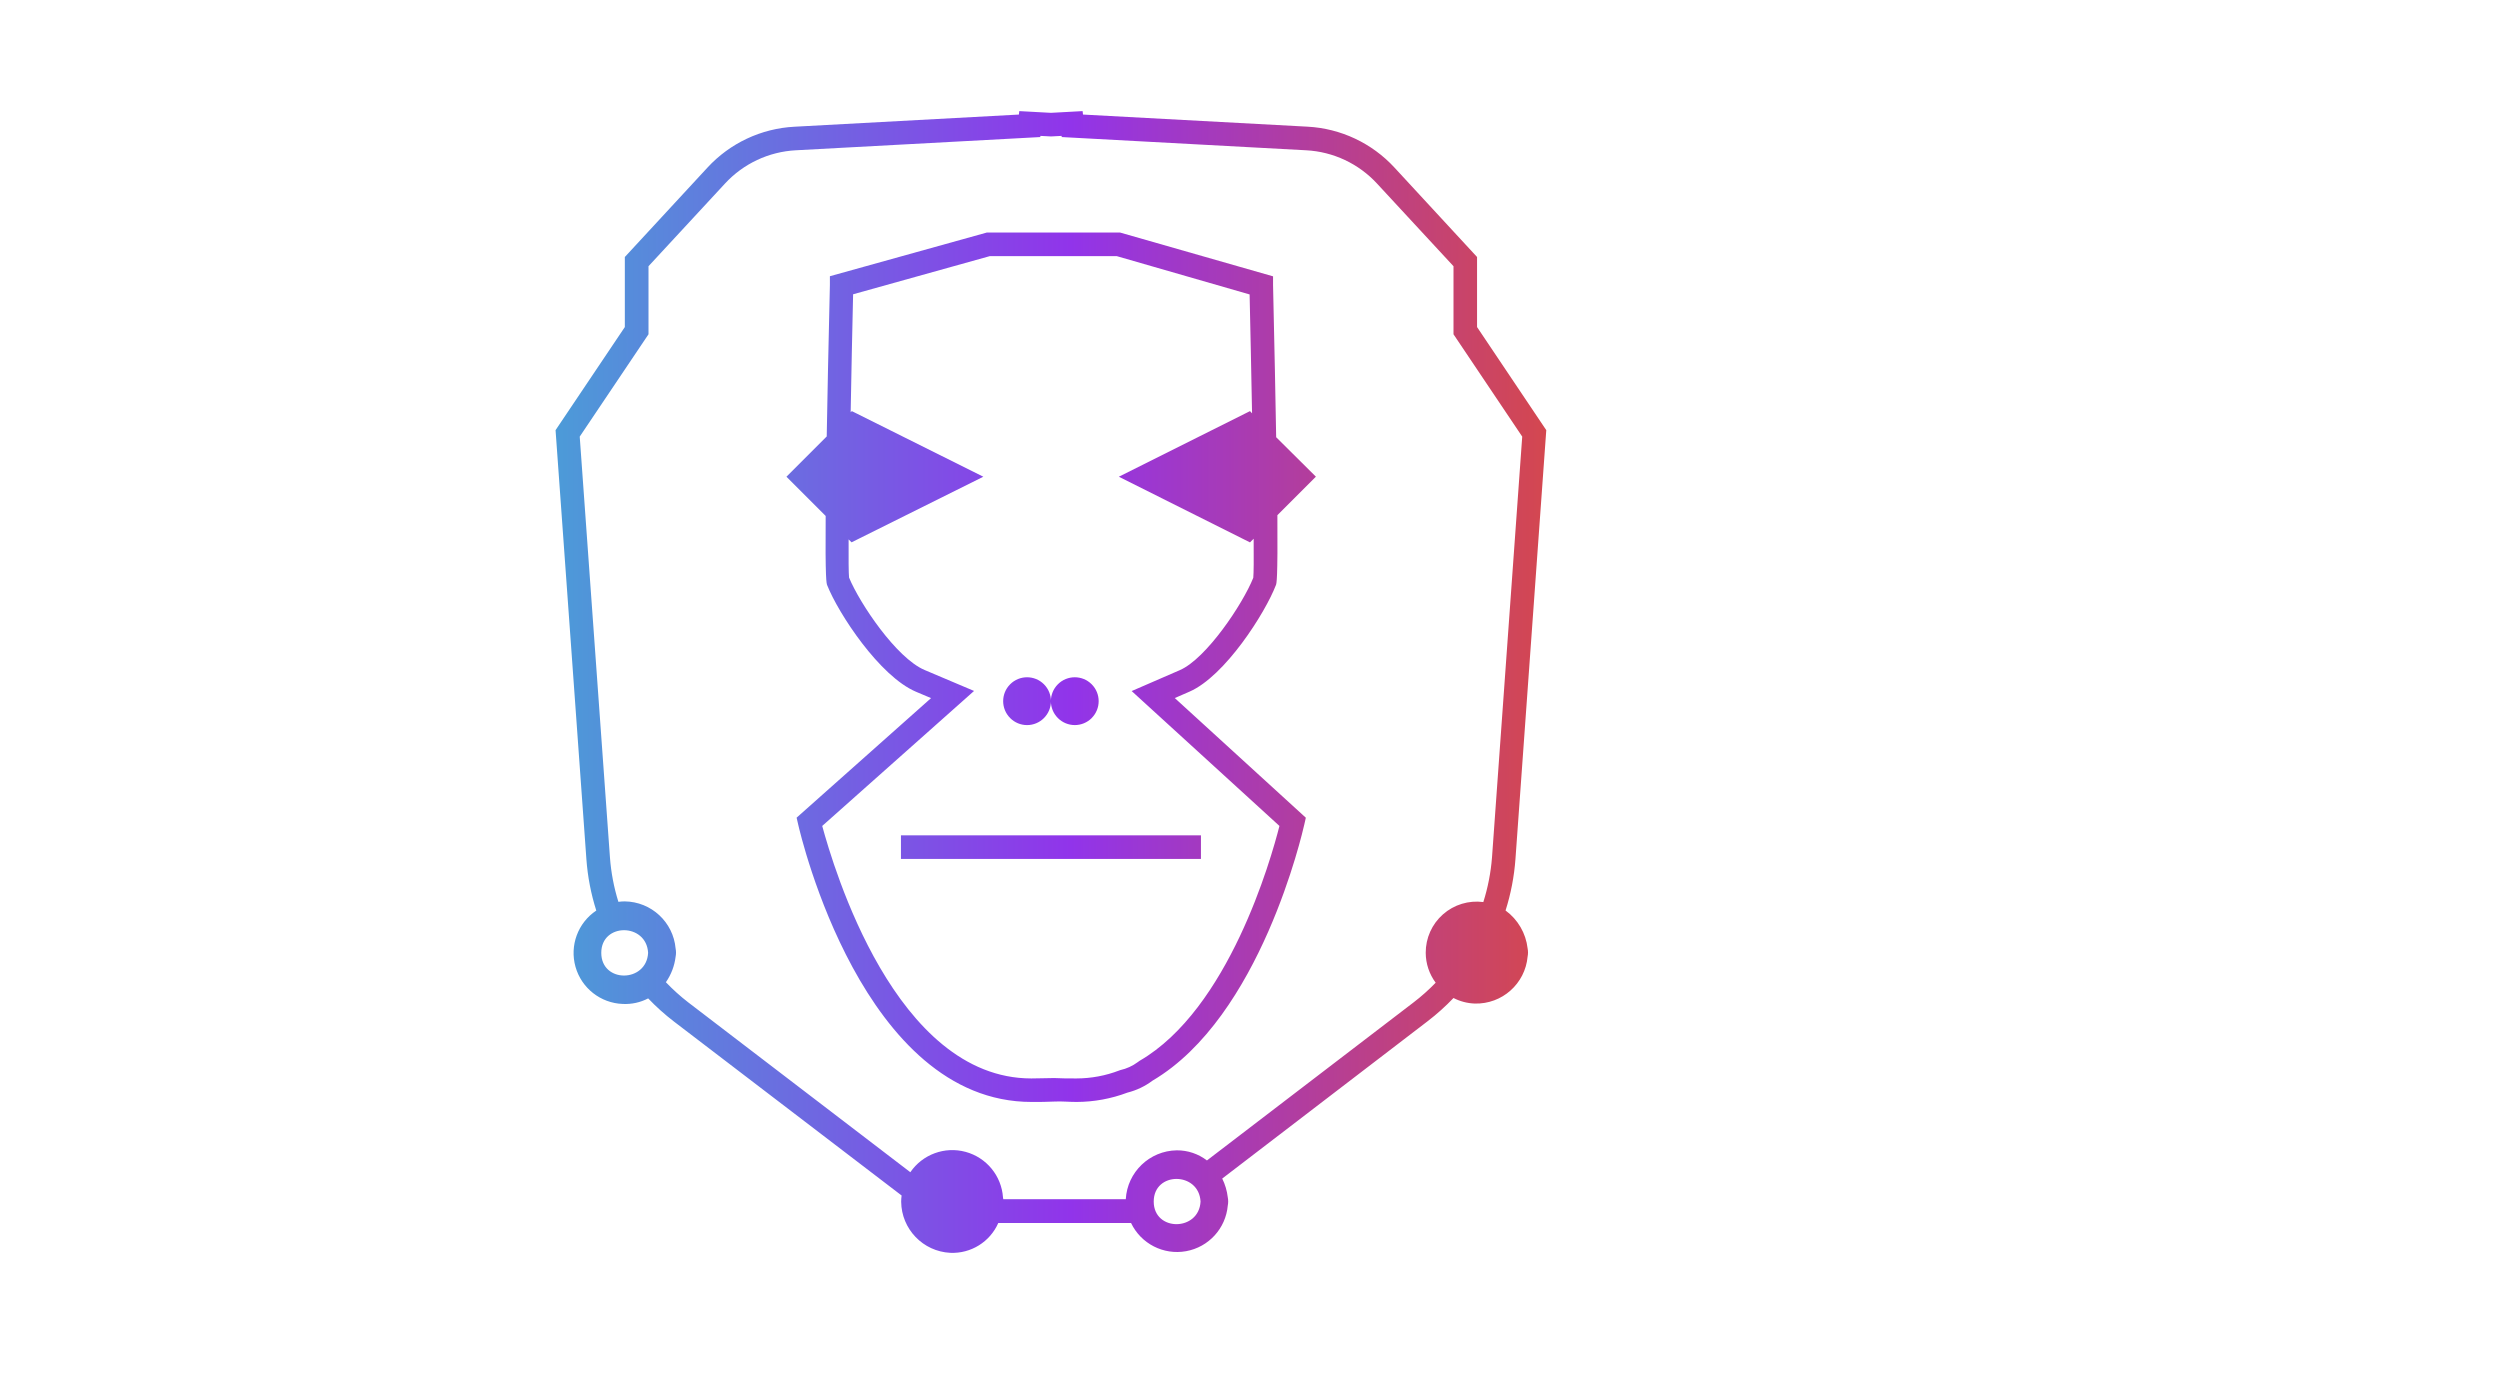
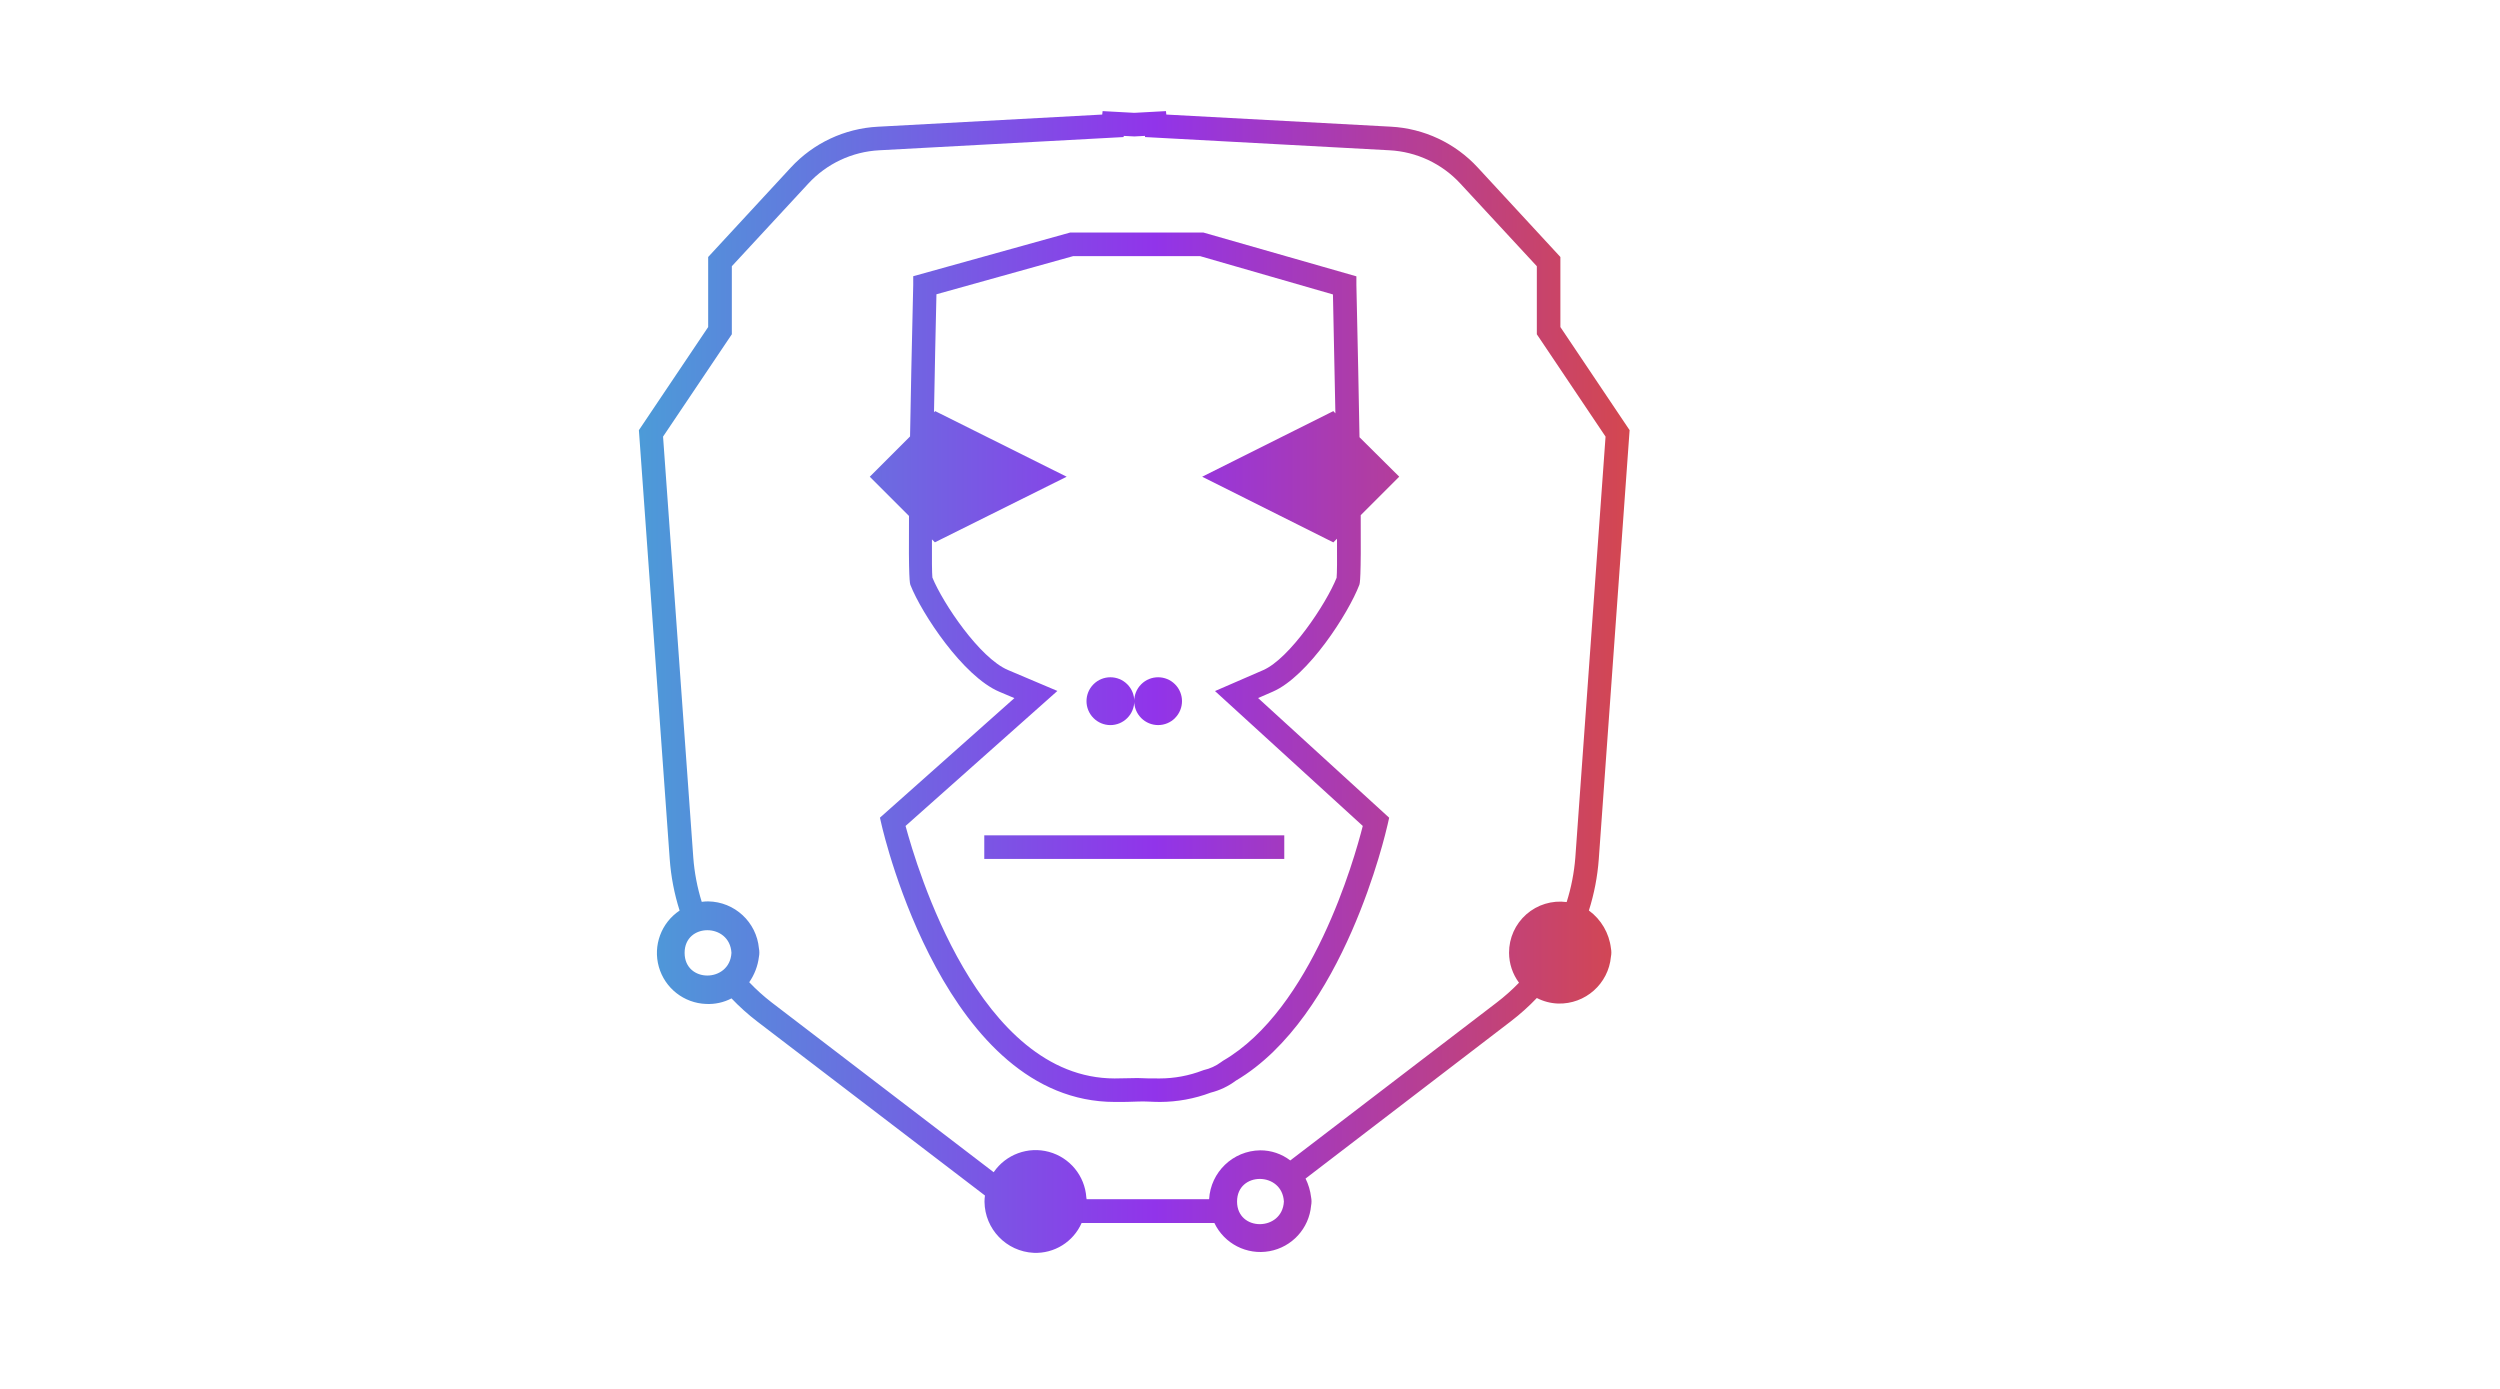
- <svg xmlns="http://www.w3.org/2000/svg" viewBox="-100 -20 450 250">
+ <svg xmlns="http://www.w3.org/2000/svg" viewBox="-115 -20 450 250">
  <defs>
    <style>.cls-1{fill:url(#linear-gradient);}</style>
    <linearGradient id="linear-gradient" y1="102.74" x2="178.35" y2="102.74" gradientUnits="userSpaceOnUse">
      <stop offset="0" stop-color="#4c9bd8" />
      <stop offset="0.52" stop-color="#9134ea" />
      <stop offset="1" stop-color="#d4474f" />
    </linearGradient>
  </defs>
  <g id="Layer_2" data-name="Layer 2">
    <g id="Layer_1-2" data-name="Layer 1">
      <path class="cls-1" d="M171,143.89a40.32,40.32,0,0,0,1.78-9.24l5.55-77.22L165.87,38.87V26.26L151,10.16a22.93,22.93,0,0,0-15.66-7.36L94.94.62,94.87,0l-5.7.31L83.47,0,83.4.62,43,2.81a22.93,22.93,0,0,0-15.66,7.36L12.47,26.26V38.87L0,57.43l5.55,77.22a40.11,40.11,0,0,0,1.78,9.25,9.18,9.18,0,0,0,4.76,16.81,8.92,8.92,0,0,0,4.58-1,40.08,40.08,0,0,0,4.62,4.15l41,31.33a8.87,8.87,0,0,0-.08,1.12,9.31,9.31,0,0,0,8.85,9.2,9,9,0,0,0,8.63-5.37h23.9A9.17,9.17,0,0,0,121,197a3.79,3.79,0,0,0,0-1.48,10.33,10.33,0,0,0-1-3.38l37-28.34a40.33,40.33,0,0,0,4.63-4.16,9,9,0,0,0,3.83,1,9.29,9.29,0,0,0,9.51-8.45,3.79,3.79,0,0,0,0-1.48A9.84,9.84,0,0,0,171,143.89ZM8.23,151.51c0-5.45,8.14-5.41,8.43,0C16.38,156.92,8.23,157,8.23,151.51Zm99.44,44.77c0-5.45,8.14-5.41,8.43,0C115.82,201.68,107.67,201.73,107.67,196.28ZM167,142.37a9.17,9.17,0,0,0-10.37,9.14,9.09,9.09,0,0,0,1.79,5.38,36,36,0,0,1-4,3.56l-37.17,28.43a8.83,8.83,0,0,0-5.42-1.82,9.33,9.33,0,0,0-9.19,8.8H80.59a2.39,2.39,0,0,0-.05-.32A9.15,9.15,0,0,0,63.86,191l-40-30.59a35.86,35.86,0,0,1-4-3.61,10.16,10.16,0,0,0,1.75-4.59,3.8,3.8,0,0,0,0-1.48,9.31,9.31,0,0,0-9.15-8.48,8.86,8.86,0,0,0-1.15.08,35.87,35.87,0,0,1-1.52-8L4.35,58.59,16.73,40.17V27.92L30.49,13.05a18.69,18.69,0,0,1,12.77-6l44-2.38,0-.21,1.92.1,1.92-.1,0,.21,44,2.38a18.69,18.69,0,0,1,12.77,6l13.76,14.87V40.17L174,58.59l-5.44,75.76A36.06,36.06,0,0,1,167,142.37ZM87.91,109.25a4.3,4.3,0,1,0-6.08,0A4.28,4.28,0,0,0,87.91,109.25Zm8.59,0a4.3,4.3,0,1,0-6.08,0A4.3,4.3,0,0,0,96.51,109.25ZM62.17,134.61h54v-4.25h-54ZM129.71,58.7c-.12-7.06-.3-16-.56-27.4l0-1.56-27.53-7.88h-24L49.38,29.72l0,1.58c-.27,11.31-.45,20.22-.57,27.26l-7.25,7.25,7.06,7.06c-.09,11.55.15,12.15.27,12.46,2,5.06,9.44,16.42,16,19.19l2.7,1.14-24.2,21.52.28,1.22c.46,2,11.68,49.95,42,49.95,1.47,0,2.83,0,4.12-.07s2.58.07,4,.07a26.1,26.1,0,0,0,9.15-1.68,12.66,12.66,0,0,0,4.51-2.15c19.46-11.46,27-44.72,27.33-46.13l.27-1.2-23.59-21.54,2.64-1.15c6.38-2.77,13.63-14.14,15.57-19.2.11-.28.34-.9.26-12.57l6.93-6.93ZM125.59,84c-1.89,4.73-8.46,14.56-13.23,16.63l-8.66,3.76,26.6,24.28c-1.52,6-9.15,33-25.18,42.28l-.32.23a8.38,8.38,0,0,1-3.15,1.44l-.17.06a21.58,21.58,0,0,1-7.73,1.44c-1.41,0-2.71,0-3.94-.07h-.13c-1.27,0-2.6.07-4.05.07C61.13,174.11,50,136,48,128.67l27.33-24.3-8.9-3.77c-5.09-2.16-11.69-12-13.6-16.64-.08-.79-.1-3.29-.08-6.87l.53.53L77,65.81,53.33,54l-.21.21c.13-7.31.29-14.85.44-21.24l24.62-6.87H101L124.93,33c.15,6.44.3,14,.44,21.4L125,54,101.39,65.81,125,77.63l.66-.66C125.69,80.63,125.67,83.19,125.59,84Z" />
    </g>
  </g>
</svg>
